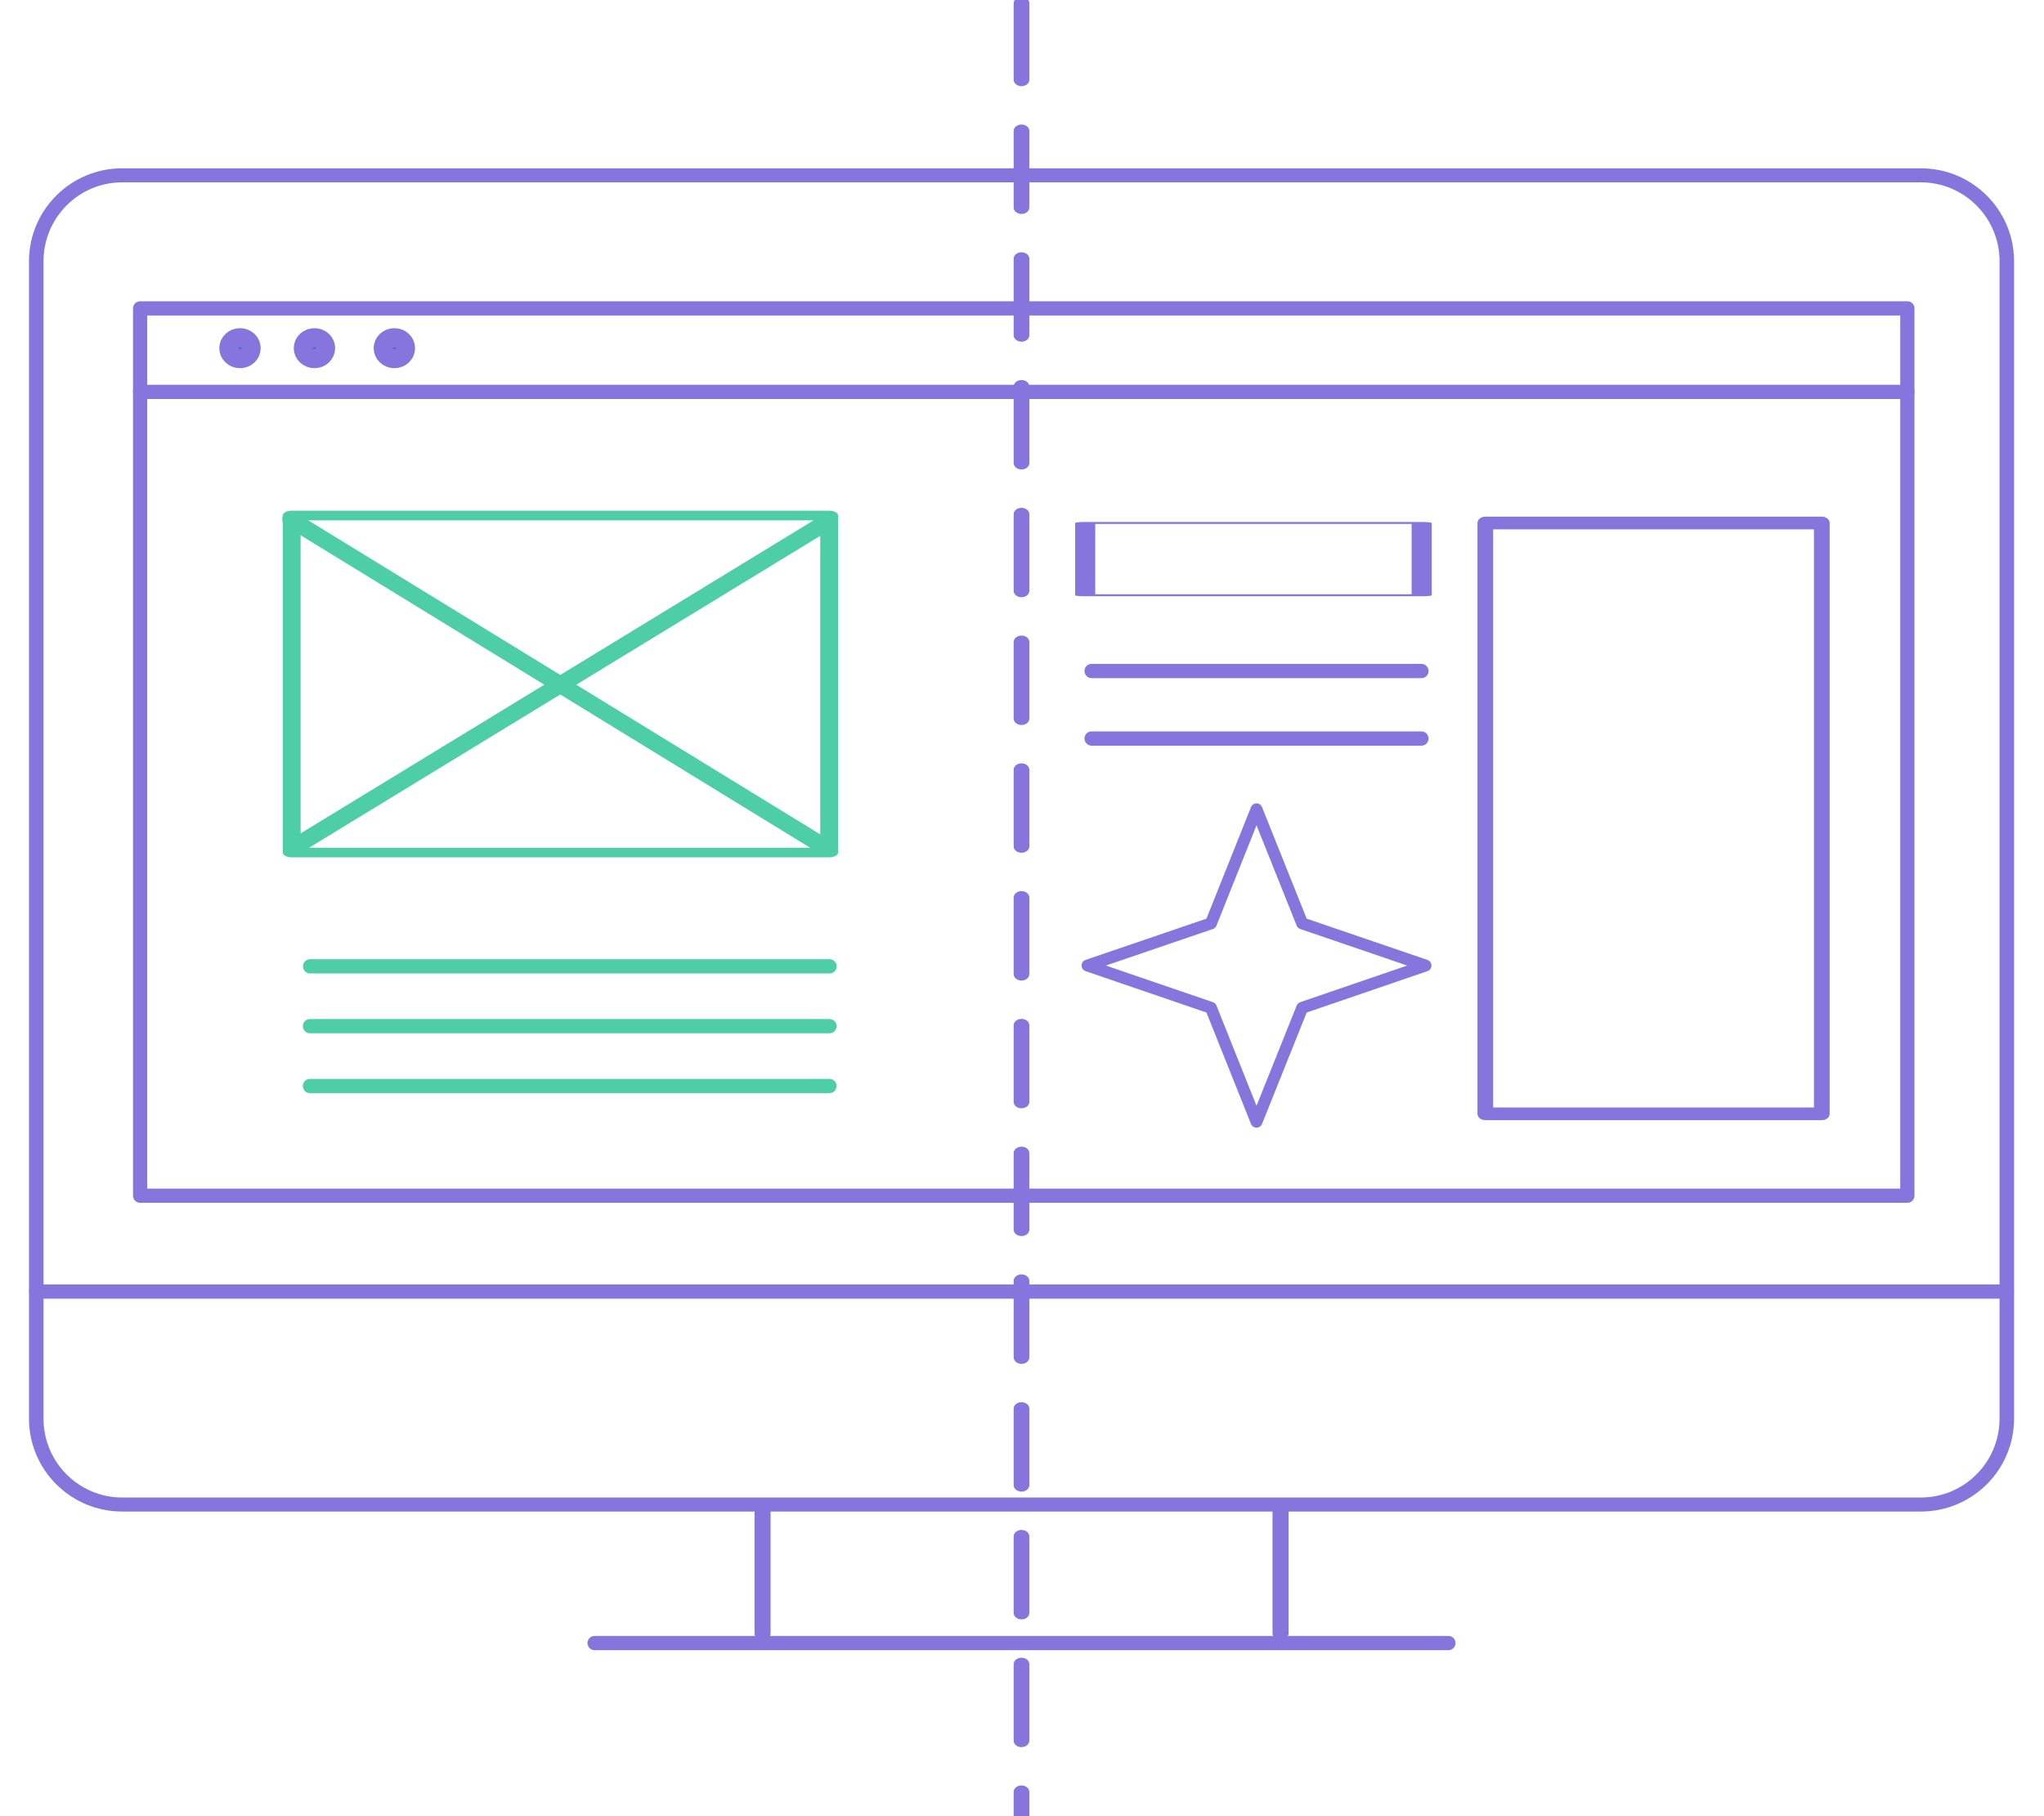
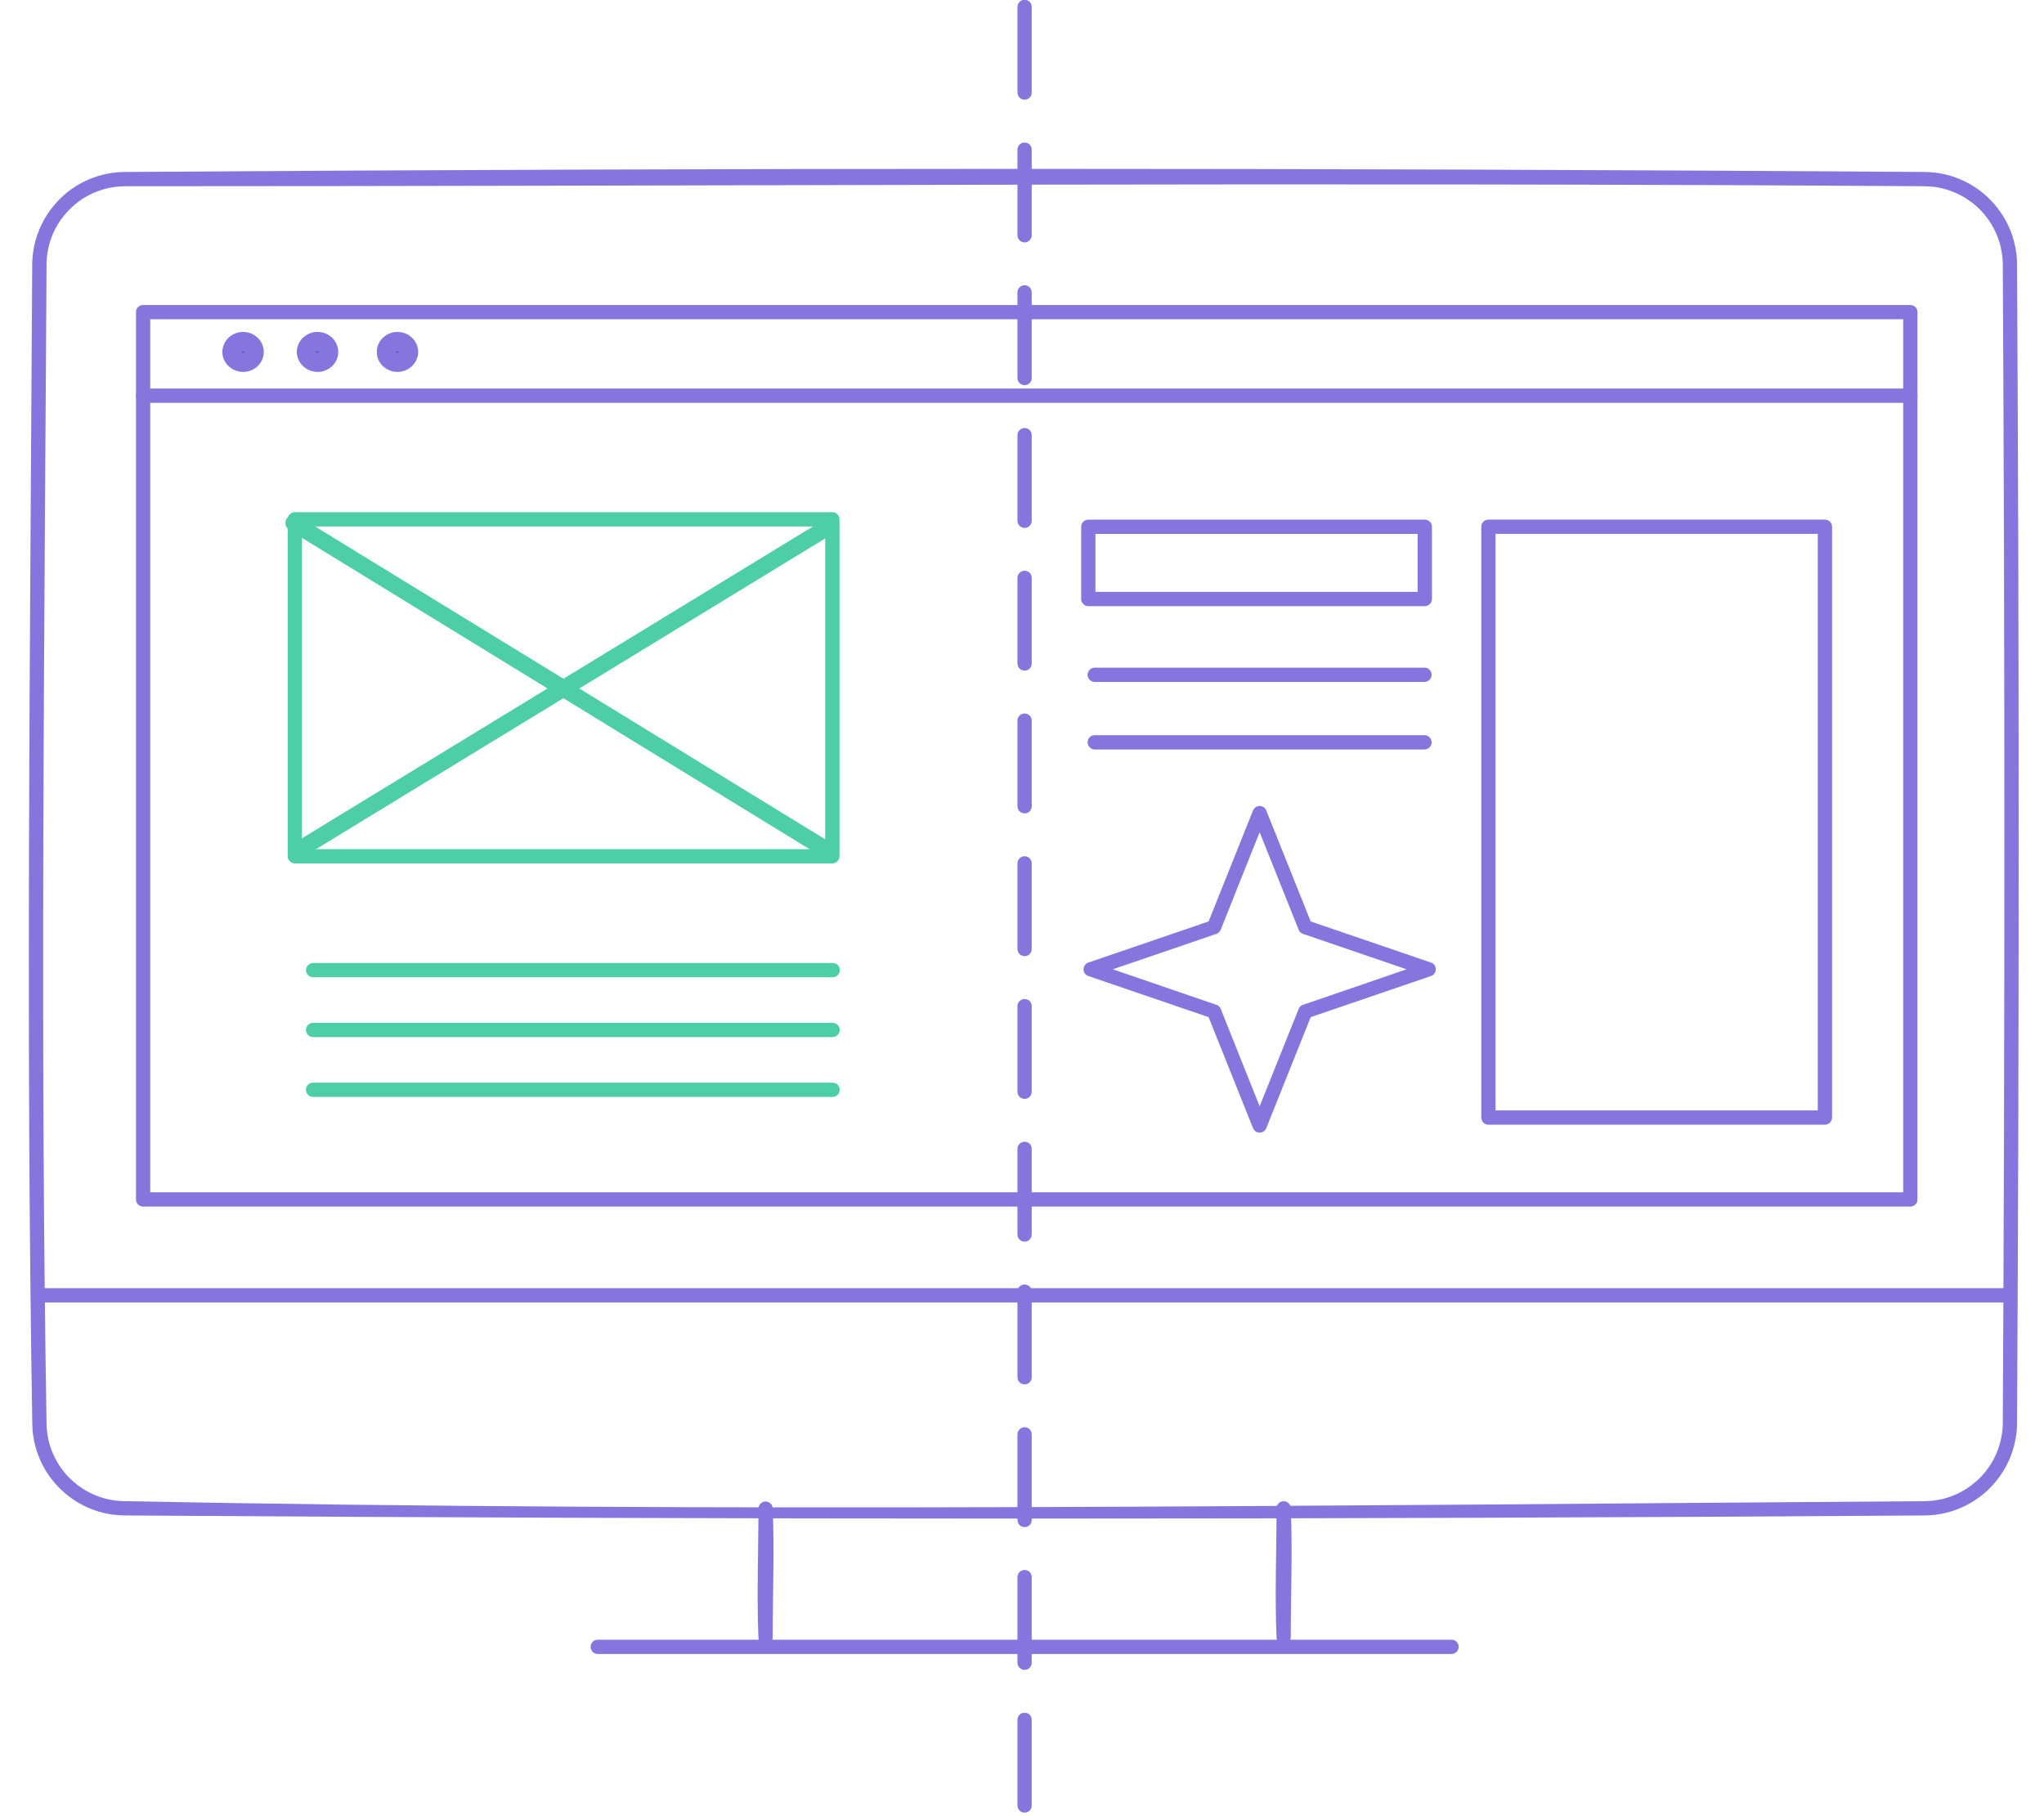
- <svg xmlns="http://www.w3.org/2000/svg" width="100%" height="100%" viewBox="0 0 179 159" version="1.1" xml:space="preserve" style="fill-rule:evenodd;clip-rule:evenodd;stroke-linecap:round;stroke-linejoin:round;stroke-miterlimit:1.5;">
-   <g transform="matrix(1,0,0,1,-3160,-593)">
+ <svg xmlns="http://www.w3.org/2000/svg" width="100%" height="100%" viewBox="0 0 179 159" version="1.1" xml:space="preserve" style="fill-rule:evenodd;clip-rule:evenodd;stroke-linejoin:round;stroke-miterlimit:1.414;">
+   <g transform="matrix(1,0,0,1,-3161,-596)">
    <g id="Artboard1" transform="matrix(1.18391,0,0,1.04947,2864.21,0)">
      <rect x="0" y="0" width="1280" height="800" style="fill:none;" />
-       <g transform="matrix(0.844657,0,0,7.03745,-205.093,-376.612)">
-         <g transform="matrix(1,0,0,0.101779,477.749,90.3858)">
-           <g transform="matrix(0.814584,0,0,1.08366,-3667.91,281.819)">
-             <path d="M4641.43,310.252L4733.22,310.252" style="fill:none;stroke:rgb(134,117,221);stroke-width:1.53px;" />
-           </g>
-           <g transform="matrix(1.35651,0,0,0.97672,-6153.37,316.202)">
-             <rect x="4599.87" y="174.539" width="34.697" height="40.194" style="fill:none;stroke:rgb(78,206,166);stroke-width:1.15px;" />
-           </g>
-           <g transform="matrix(0.814584,0,0,1.08366,-3665.62,282.698)">
-             <rect x="4589.76" y="165.963" width="189.991" height="95.385" style="fill:none;stroke:rgb(134,117,221);stroke-width:1.53px;" />
-           </g>
-           <g transform="matrix(0.804786,0,0,1.03468,-3672.32,301.583)">
-             <path d="M4857.09,150.265C4857.09,144.923 4852.9,140.587 4847.73,140.587L4652.01,140.587C4646.85,140.587 4642.66,144.923 4642.66,150.265L4642.66,280.564C4642.66,285.905 4646.85,290.241 4652.01,290.241L4847.73,290.241C4852.9,290.241 4857.09,285.905 4857.09,280.564L4857.09,150.265Z" style="fill:none;stroke:rgb(134,117,221);stroke-width:1.58px;" />
-           </g>
-           <g transform="matrix(0.814584,0,0,1.08366,-3665.62,282.698)">
-             <path d="M4578.59,271.655L4790.44,271.655" style="fill:none;stroke:rgb(134,117,221);stroke-width:1.53px;" />
-           </g>
-           <g transform="matrix(0.814584,0,0,0.106882,-3646.1,468.846)">
-             <rect x="4667.4" y="174.951" width="36.173" height="78.769" style="fill:none;stroke:rgb(134,117,221);stroke-width:2.16px;" />
-           </g>
-           <g transform="matrix(1,0,0,1.08721,-4766.96,-628.147)">
-             <path d="M4917.27,970.498L4917.27,1169.04" style="fill:none;stroke:rgb(134,117,221);stroke-width:1.37px;stroke-dasharray:8.21,5.48,0,0;" />
-           </g>
-           <g transform="matrix(0.814584,0,0,0.873779,-3611.06,334.677)">
-             <rect x="4667.4" y="174.951" width="36.173" height="78.769" style="fill:none;stroke:rgb(134,117,221);stroke-width:1.69px;" />
-           </g>
-           <g transform="matrix(0.814584,0,0,1.08366,-3665.62,282.698)">
-             <path d="M4589.76,174.943L4779.75,174.943" style="fill:none;stroke:rgb(134,117,221);stroke-width:1.53px;" />
-           </g>
-           <g transform="matrix(0.814584,0,0,1.08366,-3659.77,280.258)">
-             <path d="M4600.85,238.945L4656.7,238.945" style="fill:none;stroke:rgb(78,206,166);stroke-width:1.53px;" />
-           </g>
-           <g transform="matrix(0.814584,0,0,1.08366,-3659.78,287.229)">
-             <path d="M4600.85,238.945L4656.7,238.945" style="fill:none;stroke:rgb(78,206,166);stroke-width:1.53px;" />
-           </g>
-           <g transform="matrix(0.814584,0,0,1.08366,-3659.78,294.2)">
-             <path d="M4600.85,238.945L4656.7,238.945" style="fill:none;stroke:rgb(78,206,166);stroke-width:1.53px;" />
-           </g>
-           <g transform="matrix(0.814584,0,0,8.00344,-175.881,282.698)">
-             <g transform="matrix(1,0,0,0.103005,-4291.8,9.54265)">
-               <path d="M4664.4,294.586L4664.4,312.794" style="fill:none;stroke:rgb(134,117,221);stroke-width:1.73px;" />
-             </g>
-             <g transform="matrix(1,0,0,0.103005,-4236.11,9.53796)">
-               <path d="M4664.4,294.586L4664.4,312.794" style="fill:none;stroke:rgb(134,117,221);stroke-width:1.73px;" />
-             </g>
-           </g>
+       <g transform="matrix(0.844657,0,0,6.14861,-216.585,-261.301)">
+         <g transform="matrix(0.814584,0,0,0.126238,-3175.28,118.044)">
+           <path d="M4733.38,309.502C4733.43,309.518 4733.48,309.53 4733.53,309.551C4733.63,309.595 4733.72,309.659 4733.79,309.739C4734.01,309.983 4734.05,310.351 4733.88,310.636C4733.83,310.729 4733.76,310.81 4733.67,310.873C4733.58,310.936 4733.48,310.98 4733.38,311.003C4733.32,311.014 4733.27,311.014 4733.22,311.019L4641.43,311.019C4641.38,311.014 4641.33,311.014 4641.27,311.003C4641.17,310.98 4641.07,310.936 4640.98,310.873C4640.72,310.68 4640.6,310.328 4640.7,310.015C4640.74,309.913 4640.79,309.819 4640.86,309.739C4640.97,309.619 4641.12,309.535 4641.27,309.502C4641.33,309.491 4641.38,309.491 4641.43,309.485L4733.22,309.485C4733.27,309.491 4733.32,309.496 4733.38,309.502Z" style="fill:rgb(134,117,221);fill-rule:nonzero;" />
        </g>
-         <g transform="matrix(1,0,0,0.135399,-4291.71,0.235484)">
-           <path d="M4925.91,1045.26L4954.79,1045.26" style="fill:none;stroke:rgb(134,117,221);stroke-width:1.25px;" />
+         <g transform="matrix(1.35651,0,0,0.11378,-5660.74,122.049)">
+           <path d="M4634.64,173.698C4634.7,173.726 4634.72,173.727 4634.78,173.781C4634.88,173.883 4634.97,174.063 4635.01,174.276C4635.03,174.39 4635.02,174.421 4635.03,174.539L4635.03,214.733C4635.02,214.851 4635.03,214.883 4635.01,214.997C4634.96,215.253 4634.85,215.46 4634.71,215.543C4634.65,215.58 4634.63,215.575 4634.57,215.585L4599.87,215.585C4599.81,215.575 4599.79,215.58 4599.73,215.543C4599.59,215.46 4599.48,215.253 4599.43,214.997C4599.41,214.883 4599.41,214.851 4599.41,214.733L4599.41,174.539C4599.41,174.421 4599.41,174.39 4599.43,174.276C4599.48,174.019 4599.59,173.813 4599.73,173.73C4599.79,173.693 4599.81,173.697 4599.87,173.688L4634.57,173.688C4634.59,173.691 4634.61,173.695 4634.64,173.698ZM4600.33,175.39L4600.33,213.882L4634.11,213.882L4634.11,175.39C4622.85,175.39 4611.59,175.39 4600.33,175.39Z" style="fill:rgb(78,206,166);fill-rule:nonzero;" />
        </g>
-         <g transform="matrix(1,0,0,0.135399,-4291.71,1.03623)">
-           <path d="M4925.91,1045.26L4954.79,1045.26" style="fill:none;stroke:rgb(134,117,221);stroke-width:1.25px;" />
+         <g transform="matrix(0.814584,0,0,0.126238,-3173,118.146)">
+           <path d="M4779.94,165.222C4780.01,165.248 4780.07,165.265 4780.13,165.299C4780.31,165.4 4780.44,165.569 4780.49,165.765C4780.5,165.829 4780.5,165.897 4780.51,165.963L4780.51,261.349C4780.5,261.415 4780.5,261.483 4780.49,261.547C4780.42,261.81 4780.21,262.019 4779.94,262.09C4779.88,262.107 4779.81,262.107 4779.75,262.116L4589.76,262.116C4589.69,262.107 4589.62,262.107 4589.56,262.09C4589.29,262.019 4589.08,261.81 4589.01,261.547C4589,261.483 4589,261.415 4588.99,261.349L4588.99,165.963C4589,165.897 4589,165.829 4589.01,165.765C4589.08,165.502 4589.29,165.292 4589.56,165.222C4589.62,165.205 4589.69,165.205 4589.76,165.196L4779.75,165.196C4779.81,165.205 4779.88,165.213 4779.94,165.222ZM4590.52,166.73L4590.52,260.581L4778.98,260.581L4778.98,166.73C4716.16,166.73 4653.34,166.73 4590.52,166.73Z" style="fill:rgb(134,117,221);fill-rule:nonzero;" />
        </g>
-         <g transform="matrix(1,0,0,0.135399,-4291.8,-1.69324e-13)">
-           <ellipse cx="4851.42" cy="1018.73" rx="0.978" ry="0.917" style="fill:rgb(81,99,209);stroke:rgb(134,117,221);stroke-width:1.67px;" />
+         <g transform="matrix(0.804786,0,0,0.120533,-3179.69,120.346)">
+           <path d="M4847.86,139.784C4848.25,139.792 4848.64,139.817 4849.02,139.867C4849.77,139.966 4850.51,140.152 4851.21,140.42C4852.67,140.971 4854,141.874 4855.06,143.035C4855.96,144.012 4856.68,145.167 4857.16,146.423C4857.48,147.269 4857.69,148.157 4857.8,149.06C4857.84,149.415 4857.85,149.772 4857.86,150.128C4858.1,193.652 4858.1,237.177 4857.86,280.7C4857.85,281.057 4857.84,281.413 4857.8,281.768C4857.69,282.671 4857.48,283.559 4857.16,284.405C4856.68,285.661 4855.96,286.817 4855.06,287.794C4854,288.954 4852.67,289.857 4851.21,290.408C4850.51,290.676 4849.77,290.863 4849.02,290.961C4848.64,291.011 4848.25,291.036 4847.86,291.044C4782.54,291.513 4717.21,291.513 4651.88,291.044C4651.45,291.035 4651.02,291.005 4650.6,290.943C4649.89,290.841 4649.2,290.661 4648.53,290.408C4647,289.828 4645.61,288.858 4644.52,287.611C4643.69,286.675 4643.03,285.582 4642.59,284.405C4642.3,283.641 4642.09,282.842 4641.98,282.028C4641.93,281.632 4641.9,281.233 4641.89,280.833C4641.18,237.272 4641.65,193.698 4641.88,150.131C4641.9,148.99 4642.09,147.861 4642.46,146.784C4643.05,145.032 4644.11,143.457 4645.48,142.259C4646.35,141.495 4647.35,140.887 4648.41,140.465C4649.12,140.187 4649.85,139.993 4650.6,139.885C4651.02,139.823 4651.45,139.793 4651.88,139.784C4717.21,139.315 4782.54,139.315 4847.86,139.784ZM4652.02,141.39C4651.61,141.393 4651.21,141.419 4650.81,141.477C4650.22,141.563 4649.63,141.715 4649.07,141.929C4648.12,142.286 4647.24,142.817 4646.48,143.486C4645.32,144.5 4644.42,145.833 4643.92,147.316C4643.61,148.228 4643.45,149.183 4643.44,150.148C4643.2,193.696 4642.74,237.251 4643.44,280.793C4643.45,281.132 4643.47,281.469 4643.52,281.804C4643.61,282.493 4643.78,283.169 4644.03,283.816C4644.41,284.812 4644.97,285.737 4645.66,286.528C4646.6,287.585 4647.77,288.407 4649.07,288.899C4649.94,289.231 4650.86,289.405 4651.79,289.435C4717.13,290.749 4782.49,289.907 4847.84,289.437C4848.17,289.43 4848.5,289.409 4848.83,289.366C4849.46,289.283 4850.08,289.126 4850.68,288.899C4851.91,288.433 4853.03,287.668 4853.94,286.685C4854.7,285.858 4855.31,284.879 4855.71,283.816C4855.99,283.099 4856.17,282.347 4856.25,281.581C4856.29,281.281 4856.3,280.979 4856.31,280.677C4856.54,237.169 4856.54,193.659 4856.31,150.151C4856.3,149.849 4856.29,149.547 4856.25,149.247C4856.17,148.482 4855.99,147.73 4855.71,147.012C4855.31,145.949 4854.7,144.971 4853.94,144.143C4853.03,143.161 4851.91,142.396 4850.68,141.929C4850.08,141.702 4849.46,141.545 4848.83,141.462C4848.5,141.419 4848.17,141.398 4847.84,141.391C4782.57,140.922 4717.29,141.39 4652.02,141.39Z" style="fill:rgb(134,117,221);fill-rule:nonzero;" />
        </g>
-         <g transform="matrix(1,0,0,0.135399,-4285.28,-1.69324e-13)">
-           <ellipse cx="4851.42" cy="1018.73" rx="0.978" ry="0.917" style="fill:rgb(81,99,209);stroke:rgb(134,117,221);stroke-width:1.67px;" />
+         <g transform="matrix(0.814584,0,0,0.126238,-3173,118.146)">
+           <path d="M4790.68,270.925C4790.86,271.021 4790.93,271.028 4791.06,271.204C4791.26,271.47 4791.26,271.84 4791.06,272.106C4791.02,272.171 4790.96,272.229 4790.89,272.276C4790.72,272.404 4790.65,272.389 4790.44,272.422L4578.59,272.422C4578.39,272.389 4578.32,272.404 4578.14,272.276C4578.08,272.229 4578.02,272.171 4577.97,272.106C4577.78,271.84 4577.78,271.47 4577.97,271.204C4578.02,271.139 4578.08,271.081 4578.14,271.034C4578.32,270.906 4578.39,270.921 4578.59,270.888L4790.44,270.888C4790.52,270.9 4790.6,270.913 4790.68,270.925Z" style="fill:rgb(134,117,221);fill-rule:nonzero;" />
        </g>
-         <g transform="matrix(1,0,0,0.135399,-4278.28,-1.69324e-13)">
-           <ellipse cx="4851.42" cy="1018.73" rx="0.978" ry="0.917" style="fill:rgb(81,99,209);stroke:rgb(134,117,221);stroke-width:1.67px;" />
+         <g transform="matrix(0.814584,0,0,0.012451,-3153.47,139.831)">
+           <path d="M4703.67,167.238C4703.76,167.414 4703.78,167.416 4703.86,167.763C4704.05,168.548 4704.2,170.081 4704.28,171.973C4704.32,172.952 4704.33,173.905 4704.34,174.95L4704.34,253.719C4704.33,254.764 4704.32,255.718 4704.28,256.696C4704.19,258.912 4703.99,260.612 4703.77,261.233C4703.68,261.468 4703.66,261.439 4703.57,261.498L4667.4,261.498C4667.29,261.43 4667.2,261.312 4667.1,260.906C4666.88,259.988 4666.72,258.049 4666.65,255.733C4666.63,254.856 4666.63,254.619 4666.63,253.719L4666.63,174.95C4666.63,174.05 4666.63,173.814 4666.65,172.937C4666.72,170.62 4666.88,168.681 4667.1,167.763C4667.2,167.358 4667.29,167.24 4667.4,167.171L4703.57,167.171C4703.6,167.194 4703.64,167.216 4703.67,167.238ZM4668.16,182.73L4668.16,245.94L4702.8,245.94L4702.8,182.73C4691.26,182.73 4679.71,182.73 4668.16,182.73Z" style="fill:rgb(134,117,221);fill-rule:nonzero;" />
        </g>
-         <g transform="matrix(1,0,0,0.135399,-4285.95,-0.248366)">
-           <path d="M4850,1035.55L4896.65,1064.16" style="fill:none;stroke:rgb(78,206,166);stroke-width:1.46px;" />
+         <g transform="matrix(1,0,0,0.126651,-4274.33,12.0398)">
+           <path d="M4917.46,1153.31C4917.52,1153.35 4917.58,1153.37 4917.64,1153.42C4917.74,1153.52 4917.82,1153.65 4917.86,1153.8C4917.88,1153.88 4917.88,1153.96 4917.89,1154.04L4917.89,1163.22C4917.87,1163.42 4917.88,1163.49 4917.77,1163.67C4917.62,1163.93 4917.33,1164.05 4917.07,1163.94C4917.01,1163.92 4916.95,1163.88 4916.9,1163.84C4916.85,1163.79 4916.8,1163.73 4916.76,1163.67C4916.66,1163.49 4916.67,1163.42 4916.64,1163.22L4916.64,1154.04C4916.65,1153.96 4916.65,1153.88 4916.67,1153.8C4916.73,1153.57 4916.89,1153.39 4917.07,1153.31C4917.14,1153.29 4917.2,1153.29 4917.27,1153.28C4917.33,1153.29 4917.4,1153.3 4917.46,1153.31ZM4917.46,1138.02C4917.52,1138.05 4917.58,1138.08 4917.64,1138.13C4917.74,1138.22 4917.82,1138.35 4917.86,1138.51C4917.88,1138.58 4917.88,1138.67 4917.89,1138.74L4917.89,1147.92C4917.87,1148.13 4917.88,1148.19 4917.77,1148.37C4917.73,1148.44 4917.69,1148.49 4917.64,1148.54C4917.42,1148.73 4917.12,1148.73 4916.9,1148.54C4916.85,1148.49 4916.8,1148.44 4916.76,1148.37C4916.66,1148.19 4916.67,1148.13 4916.64,1147.92L4916.64,1138.74C4916.65,1138.67 4916.65,1138.58 4916.67,1138.51C4916.73,1138.28 4916.89,1138.09 4917.07,1138.02C4917.14,1137.99 4917.2,1137.99 4917.27,1137.98C4917.33,1137.99 4917.4,1138.01 4917.46,1138.02ZM4917.46,1122.72C4917.52,1122.76 4917.58,1122.78 4917.64,1122.83C4917.74,1122.93 4917.82,1123.06 4917.86,1123.21C4917.88,1123.29 4917.88,1123.37 4917.89,1123.45L4917.89,1132.63C4917.87,1132.83 4917.88,1132.9 4917.77,1133.08C4917.62,1133.34 4917.33,1133.45 4917.07,1133.35C4917.01,1133.33 4916.95,1133.29 4916.9,1133.25C4916.85,1133.2 4916.8,1133.14 4916.76,1133.08C4916.66,1132.9 4916.67,1132.83 4916.64,1132.63L4916.64,1123.45C4916.65,1123.37 4916.65,1123.29 4916.67,1123.21C4916.73,1122.98 4916.89,1122.8 4917.07,1122.72C4917.14,1122.7 4917.2,1122.7 4917.27,1122.68C4917.33,1122.7 4917.4,1122.71 4917.46,1122.72ZM4917.46,1107.43C4917.52,1107.46 4917.58,1107.49 4917.64,1107.54C4917.74,1107.63 4917.82,1107.76 4917.86,1107.92C4917.88,1107.99 4917.88,1108.08 4917.89,1108.15L4917.89,1117.33C4917.87,1117.54 4917.88,1117.61 4917.77,1117.78C4917.73,1117.85 4917.69,1117.9 4917.64,1117.95C4917.42,1118.14 4917.12,1118.14 4916.9,1117.95C4916.85,1117.9 4916.8,1117.85 4916.76,1117.78C4916.66,1117.61 4916.67,1117.54 4916.64,1117.33L4916.64,1108.15C4916.65,1108.08 4916.65,1107.99 4916.67,1107.92C4916.73,1107.69 4916.89,1107.5 4917.07,1107.43C4917.14,1107.4 4917.2,1107.4 4917.27,1107.39C4917.33,1107.4 4917.4,1107.41 4917.46,1107.43ZM4917.46,1092.13C4917.52,1092.17 4917.58,1092.19 4917.64,1092.24C4917.74,1092.34 4917.82,1092.47 4917.86,1092.62C4917.88,1092.7 4917.88,1092.78 4917.89,1092.86L4917.89,1102.04C4917.87,1102.24 4917.88,1102.31 4917.77,1102.49C4917.62,1102.75 4917.33,1102.87 4917.07,1102.76C4917.01,1102.74 4916.95,1102.7 4916.9,1102.65C4916.85,1102.61 4916.8,1102.55 4916.76,1102.49C4916.66,1102.31 4916.67,1102.24 4916.64,1102.04L4916.64,1092.86C4916.65,1092.78 4916.65,1092.7 4916.67,1092.62C4916.73,1092.39 4916.89,1092.21 4917.07,1092.13C4917.14,1092.11 4917.2,1092.11 4917.27,1092.09C4917.33,1092.11 4917.4,1092.12 4917.46,1092.13ZM4917.46,1076.84C4917.52,1076.87 4917.58,1076.9 4917.64,1076.94C4917.74,1077.04 4917.82,1077.17 4917.86,1077.33C4917.88,1077.4 4917.88,1077.49 4917.89,1077.56L4917.89,1086.74C4917.87,1086.95 4917.88,1087.02 4917.77,1087.19C4917.73,1087.26 4917.69,1087.31 4917.64,1087.36C4917.42,1087.55 4917.12,1087.55 4916.9,1087.36C4916.85,1087.31 4916.8,1087.26 4916.76,1087.19C4916.66,1087.02 4916.67,1086.95 4916.64,1086.74L4916.64,1077.56C4916.65,1077.49 4916.65,1077.4 4916.67,1077.33C4916.73,1077.1 4916.89,1076.91 4917.07,1076.84C4917.14,1076.81 4917.2,1076.81 4917.27,1076.8C4917.33,1076.81 4917.4,1076.82 4917.46,1076.84ZM4917.46,1061.54C4917.52,1061.58 4917.58,1061.6 4917.64,1061.65C4917.74,1061.75 4917.82,1061.88 4917.86,1062.03C4917.88,1062.11 4917.88,1062.19 4917.89,1062.27L4917.89,1071.45C4917.87,1071.65 4917.88,1071.72 4917.77,1071.89C4917.73,1071.96 4917.69,1072.02 4917.64,1072.07C4917.58,1072.11 4917.52,1072.15 4917.46,1072.17C4917.21,1072.28 4916.92,1072.16 4916.76,1071.89C4916.66,1071.72 4916.67,1071.65 4916.64,1071.45L4916.64,1062.27C4916.65,1062.19 4916.65,1062.11 4916.67,1062.03C4916.73,1061.8 4916.89,1061.62 4917.07,1061.54C4917.14,1061.52 4917.2,1061.52 4917.27,1061.5C4917.33,1061.52 4917.4,1061.53 4917.46,1061.54ZM4917.46,1046.25C4917.52,1046.28 4917.58,1046.31 4917.64,1046.36C4917.74,1046.45 4917.82,1046.58 4917.86,1046.74C4917.88,1046.81 4917.88,1046.89 4917.89,1046.97L4917.89,1056.15C4917.87,1056.36 4917.88,1056.42 4917.77,1056.6C4917.73,1056.66 4917.69,1056.72 4917.64,1056.77C4917.42,1056.96 4917.12,1056.96 4916.9,1056.77C4916.85,1056.72 4916.8,1056.66 4916.76,1056.6C4916.66,1056.42 4916.67,1056.36 4916.64,1056.15L4916.64,1046.97C4916.65,1046.89 4916.65,1046.81 4916.67,1046.74C4916.73,1046.51 4916.89,1046.32 4917.07,1046.25C4917.14,1046.22 4917.2,1046.22 4917.27,1046.21C4917.33,1046.22 4917.4,1046.23 4917.46,1046.25ZM4917.46,1030.95C4917.52,1030.99 4917.58,1031.01 4917.64,1031.06C4917.74,1031.15 4917.82,1031.29 4917.86,1031.44C4917.88,1031.52 4917.88,1031.6 4917.89,1031.68L4917.89,1040.86C4917.87,1041.06 4917.88,1041.13 4917.77,1041.31C4917.73,1041.37 4917.69,1041.43 4917.64,1041.47C4917.58,1041.52 4917.52,1041.56 4917.46,1041.58C4917.21,1041.68 4916.92,1041.57 4916.76,1041.31C4916.66,1041.13 4916.67,1041.06 4916.64,1040.86L4916.64,1031.68C4916.65,1031.6 4916.65,1031.52 4916.67,1031.44C4916.73,1031.21 4916.89,1031.03 4917.07,1030.95C4917.14,1030.93 4917.2,1030.93 4917.27,1030.91C4917.33,1030.93 4917.4,1030.94 4917.46,1030.95ZM4917.46,1015.66C4917.52,1015.69 4917.58,1015.72 4917.64,1015.76C4917.74,1015.86 4917.82,1015.99 4917.86,1016.15C4917.88,1016.22 4917.88,1016.31 4917.89,1016.38L4917.89,1025.56C4917.87,1025.77 4917.88,1025.83 4917.77,1026.01C4917.73,1026.08 4917.69,1026.13 4917.64,1026.18C4917.58,1026.23 4917.52,1026.26 4917.46,1026.29C4917.21,1026.39 4916.92,1026.28 4916.76,1026.01C4916.66,1025.83 4916.67,1025.77 4916.64,1025.56L4916.64,1016.38C4916.65,1016.31 4916.65,1016.22 4916.67,1016.15C4916.73,1015.92 4916.89,1015.73 4917.07,1015.66C4917.14,1015.63 4917.2,1015.63 4917.27,1015.62C4917.33,1015.63 4917.4,1015.64 4917.46,1015.66ZM4917.46,1000.36C4917.52,1000.4 4917.58,1000.42 4917.64,1000.47C4917.74,1000.57 4917.82,1000.7 4917.86,1000.85C4917.88,1000.93 4917.88,1001.01 4917.89,1001.09L4917.89,1010.26C4917.87,1010.47 4917.88,1010.54 4917.77,1010.72C4917.62,1010.98 4917.33,1011.09 4917.07,1010.99C4917.01,1010.97 4916.95,1010.93 4916.9,1010.88C4916.85,1010.84 4916.8,1010.78 4916.76,1010.72C4916.66,1010.54 4916.67,1010.47 4916.64,1010.26L4916.64,1001.09C4916.65,1001.01 4916.65,1000.93 4916.67,1000.85C4916.73,1000.62 4916.89,1000.44 4917.07,1000.36C4917.14,1000.34 4917.2,1000.34 4917.27,1000.32C4917.33,1000.34 4917.4,1000.35 4917.46,1000.36ZM4917.46,985.066C4917.52,985.102 4917.58,985.128 4917.64,985.175C4917.74,985.27 4917.82,985.403 4917.86,985.557C4917.88,985.633 4917.88,985.715 4917.89,985.793L4917.89,994.97C4917.87,995.177 4917.88,995.244 4917.77,995.42C4917.62,995.685 4917.33,995.799 4917.07,995.698C4917.01,995.673 4916.95,995.636 4916.9,995.589C4916.85,995.542 4916.8,995.484 4916.76,995.42C4916.66,995.244 4916.67,995.177 4916.64,994.97L4916.64,985.793C4916.65,985.715 4916.65,985.633 4916.67,985.557C4916.73,985.326 4916.89,985.141 4917.07,985.066C4917.14,985.041 4917.2,985.041 4917.27,985.029C4917.33,985.041 4917.4,985.054 4917.46,985.066ZM4917.46,969.771C4917.52,969.807 4917.58,969.833 4917.64,969.88C4917.74,969.974 4917.82,970.108 4917.86,970.262C4917.88,970.338 4917.88,970.419 4917.89,970.498L4917.89,979.675C4917.87,979.882 4917.88,979.949 4917.77,980.125C4917.62,980.39 4917.33,980.504 4917.07,980.403C4917.01,980.378 4916.95,980.341 4916.9,980.294C4916.85,980.247 4916.8,980.189 4916.76,980.125C4916.66,979.949 4916.67,979.882 4916.64,979.675L4916.64,970.498C4916.65,970.419 4916.65,970.338 4916.67,970.262C4916.73,970.031 4916.89,969.846 4917.07,969.771C4917.14,969.746 4917.2,969.746 4917.27,969.733C4917.33,969.746 4917.4,969.758 4917.46,969.771Z" style="fill:rgb(134,117,221);fill-rule:nonzero;" />
        </g>
-         <g transform="matrix(1,0,0,0.135399,-4285.95,-0.248366)">
-           <path d="M4896.65,1035.98L4850.32,1064.25" style="fill:none;stroke:rgb(78,206,166);stroke-width:1.46px;" />
+         <g transform="matrix(0.814584,0,0,0.101789,-3118.43,124.201)">
+           <path d="M4703.7,174.014C4703.82,174.052 4703.85,174.053 4703.95,174.127C4704.11,174.238 4704.23,174.417 4704.29,174.626C4704.33,174.765 4704.32,174.805 4704.34,174.951L4704.34,253.72C4704.32,253.866 4704.33,253.906 4704.29,254.045C4704.21,254.308 4704.04,254.519 4703.83,254.614C4703.72,254.665 4703.69,254.659 4703.57,254.672L4667.4,254.672C4667.28,254.659 4667.24,254.665 4667.13,254.614C4666.92,254.519 4666.75,254.308 4666.67,254.045C4666.63,253.906 4666.64,253.866 4666.63,253.72L4666.63,174.951C4666.64,174.805 4666.63,174.765 4666.67,174.626C4666.75,174.363 4666.92,174.152 4667.13,174.057C4667.24,174.006 4667.28,174.012 4667.4,173.999L4703.57,173.999C4703.61,174.004 4703.66,174.009 4703.7,174.014ZM4668.16,175.903L4668.16,252.768L4702.8,252.768L4702.8,175.903C4691.26,175.903 4679.71,175.903 4668.16,175.903Z" style="fill:rgb(134,117,221);fill-rule:nonzero;" />
        </g>
-         <g transform="matrix(1,0,0,0.135399,-4293.7,0.00690941)">
-           <path d="M4942.34,1059.06L4946.34,1069.05L4957.14,1072.74L4946.34,1076.44L4942.34,1086.42L4938.35,1076.44L4927.54,1072.74L4938.35,1069.05L4942.34,1059.06Z" style="fill:none;stroke:rgb(134,117,221);stroke-width:1.04px;" />
+         <g transform="matrix(0.814584,0,0,0.126238,-3173,118.146)">
+           <path d="M4779.96,174.207C4780.14,174.287 4780.2,174.292 4780.33,174.441C4780.37,174.496 4780.41,174.558 4780.44,174.625C4780.6,174.968 4780.48,175.385 4780.16,175.589C4779.99,175.696 4779.94,175.683 4779.75,175.711L4589.76,175.711C4589.57,175.683 4589.51,175.696 4589.34,175.589C4589.02,175.385 4588.9,174.968 4589.06,174.625C4589.09,174.558 4589.13,174.496 4589.18,174.441C4589.27,174.33 4589.4,174.249 4589.54,174.207C4589.61,174.187 4589.68,174.187 4589.76,174.176L4779.75,174.176C4779.82,174.187 4779.89,174.197 4779.96,174.207Z" style="fill:rgb(134,117,221);fill-rule:nonzero;" />
+         </g>
+         <g transform="matrix(0.814584,0,0,0.126238,-3167.14,117.862)">
+           <path d="M4656.82,238.189C4656.86,238.199 4656.91,238.206 4656.95,238.22C4657.03,238.247 4657.1,238.288 4657.17,238.34C4657.23,238.392 4657.29,238.455 4657.34,238.526C4657.5,238.778 4657.5,239.113 4657.34,239.365C4657.29,239.436 4657.23,239.499 4657.17,239.551C4657.07,239.629 4656.95,239.681 4656.82,239.702C4656.78,239.709 4656.74,239.709 4656.7,239.713L4600.85,239.713C4600.8,239.709 4600.76,239.709 4600.72,239.702C4600.55,239.674 4600.4,239.59 4600.28,239.465C4600.22,239.403 4600.18,239.331 4600.14,239.254C4600.02,238.978 4600.08,238.648 4600.28,238.426C4600.34,238.363 4600.41,238.311 4600.48,238.271C4600.56,238.23 4600.64,238.203 4600.72,238.189C4600.76,238.182 4600.8,238.182 4600.85,238.178L4656.7,238.178C4656.74,238.182 4656.78,238.185 4656.82,238.189Z" style="fill:rgb(78,206,166);fill-rule:nonzero;" />
+         </g>
+         <g transform="matrix(0.814584,0,0,0.126238,-3167.15,118.674)">
+           <path d="M4656.82,238.189C4656.86,238.199 4656.91,238.206 4656.95,238.22C4657.07,238.261 4657.18,238.332 4657.26,238.426C4657.32,238.488 4657.37,238.56 4657.4,238.637C4657.43,238.715 4657.45,238.798 4657.46,238.882C4657.49,239.182 4657.33,239.477 4657.06,239.62C4656.99,239.66 4656.91,239.688 4656.82,239.702C4656.78,239.709 4656.74,239.709 4656.7,239.713L4600.85,239.713C4600.8,239.709 4600.76,239.709 4600.72,239.702C4600.64,239.688 4600.56,239.66 4600.48,239.62C4600.22,239.477 4600.06,239.182 4600.08,238.882C4600.09,238.798 4600.11,238.715 4600.14,238.637C4600.18,238.56 4600.23,238.488 4600.28,238.426C4600.4,238.301 4600.55,238.216 4600.72,238.189C4600.76,238.182 4600.8,238.182 4600.85,238.178L4656.7,238.178C4656.74,238.182 4656.78,238.185 4656.82,238.189Z" style="fill:rgb(78,206,166);fill-rule:nonzero;" />
+         </g>
+         <g transform="matrix(0.814584,0,0,0.126238,-3167.15,119.486)">
+           <path d="M4656.82,238.189C4656.86,238.199 4656.91,238.206 4656.95,238.22C4657.03,238.247 4657.1,238.288 4657.17,238.34C4657.23,238.392 4657.29,238.455 4657.34,238.526C4657.5,238.778 4657.5,239.113 4657.34,239.365C4657.29,239.436 4657.23,239.499 4657.17,239.551C4657.07,239.629 4656.95,239.681 4656.82,239.702C4656.78,239.709 4656.74,239.709 4656.7,239.713L4600.85,239.713C4600.8,239.709 4600.76,239.709 4600.72,239.702C4600.55,239.674 4600.4,239.59 4600.28,239.465C4600.23,239.403 4600.18,239.331 4600.14,239.254C4600.02,238.978 4600.08,238.648 4600.28,238.426C4600.34,238.363 4600.41,238.311 4600.48,238.271C4600.56,238.23 4600.64,238.203 4600.72,238.189C4600.76,238.182 4600.8,238.182 4600.85,238.178L4656.7,238.178C4656.74,238.182 4656.78,238.185 4656.82,238.189Z" style="fill:rgb(78,206,166);fill-rule:nonzero;" />
+         </g>
+         <g transform="matrix(0.814584,0,0,0.0960359,-3179.29,127.043)">
+           <path d="M4664.49,293.586C4664.56,293.6 4664.62,293.618 4664.68,293.65C4664.86,293.747 4665.02,293.935 4665.1,294.171C4665.13,294.277 4665.15,294.386 4665.16,294.501C4665.36,300.593 4665.16,306.696 4665.16,312.794C4665.16,312.87 4665.16,312.889 4665.15,312.964C4665.13,313.162 4665.06,313.347 4664.95,313.492C4664.89,313.574 4664.82,313.643 4664.74,313.694C4664.4,313.92 4663.97,313.774 4663.76,313.359C4663.69,313.213 4663.65,313.052 4663.63,312.879C4663.44,306.787 4663.63,300.684 4663.63,294.586C4663.63,294.47 4663.64,294.36 4663.67,294.25C4663.75,293.979 4663.91,293.758 4664.11,293.65C4664.19,293.607 4664.28,293.588 4664.36,293.579C4664.43,293.579 4664.43,293.579 4664.49,293.586Z" style="fill:rgb(134,117,221);fill-rule:nonzero;" />
+         </g>
+         <g transform="matrix(0.814584,0,0,0.0960359,-3133.92,127.039)">
+           <path d="M4664.49,293.586C4664.56,293.6 4664.62,293.618 4664.68,293.65C4664.86,293.747 4665.01,293.935 4665.1,294.171C4665.13,294.277 4665.15,294.386 4665.16,294.501C4665.36,300.593 4665.16,306.696 4665.16,312.794C4665.16,312.968 4665.13,313.132 4665.07,313.286C4665.02,313.385 4664.97,313.475 4664.9,313.551C4664.62,313.882 4664.18,313.882 4663.89,313.551C4663.78,313.419 4663.69,313.242 4663.65,313.048C4663.64,312.974 4663.64,312.955 4663.63,312.879C4663.44,306.787 4663.63,300.684 4663.63,294.586C4663.63,294.47 4663.64,294.36 4663.67,294.25C4663.75,293.979 4663.91,293.758 4664.11,293.65C4664.19,293.607 4664.28,293.588 4664.36,293.579C4664.43,293.579 4664.43,293.579 4664.49,293.586Z" style="fill:rgb(134,117,221);fill-rule:nonzero;" />
+         </g>
+         <g transform="matrix(1,0,0,0.154972,-4276.83,-17.9682)">
+           <path d="M4954.87,1044.64C4954.94,1044.66 4954.96,1044.66 4955.03,1044.68C4955.13,1044.73 4955.22,1044.8 4955.28,1044.88C4955.45,1045.1 4955.45,1045.42 4955.28,1045.64C4955.23,1045.71 4955.17,1045.76 4955.1,1045.8C4955.03,1045.84 4954.95,1045.87 4954.87,1045.88C4954.84,1045.88 4954.82,1045.88 4954.79,1045.89L4925.91,1045.89C4925.88,1045.88 4925.85,1045.88 4925.82,1045.88C4925.74,1045.87 4925.66,1045.84 4925.59,1045.8C4925.33,1045.65 4925.21,1045.31 4925.33,1045.02C4925.36,1044.95 4925.41,1044.88 4925.47,1044.82C4925.54,1044.74 4925.64,1044.69 4925.74,1044.66C4925.82,1044.64 4925.83,1044.64 4925.91,1044.64L4954.79,1044.64C4954.82,1044.64 4954.84,1044.64 4954.87,1044.64Z" style="fill:rgb(134,117,221);fill-rule:nonzero;" />
+         </g>
+         <g transform="matrix(1,0,0,0.154972,-4276.83,-17.0517)">
+           <path d="M4954.87,1044.64C4954.94,1044.66 4954.96,1044.66 4955.03,1044.68C4955.13,1044.73 4955.22,1044.8 4955.28,1044.88C4955.34,1044.95 4955.37,1045.02 4955.39,1045.1C4955.47,1045.37 4955.34,1045.66 4955.1,1045.8C4955.03,1045.84 4954.95,1045.87 4954.87,1045.88C4954.84,1045.88 4954.82,1045.88 4954.79,1045.89L4925.91,1045.89C4925.83,1045.88 4925.82,1045.88 4925.74,1045.87C4925.64,1045.84 4925.54,1045.78 4925.47,1045.7C4925.25,1045.49 4925.22,1045.13 4925.41,1044.88C4925.46,1044.82 4925.52,1044.76 4925.59,1044.72C4925.66,1044.68 4925.74,1044.65 4925.82,1044.64C4925.85,1044.64 4925.88,1044.64 4925.91,1044.64L4954.79,1044.64C4954.82,1044.64 4954.84,1044.64 4954.87,1044.64Z" style="fill:rgb(134,117,221);fill-rule:nonzero;" />
+         </g>
+         <g transform="matrix(1,0,0,0.154972,-4276.92,-18.2378)">
+           <ellipse cx="4851.42" cy="1018.73" rx="0.978" ry="0.917" style="fill:rgb(81,99,209);" />
+         </g>
+         <g transform="matrix(1,0,0,0.154972,-4276.92,-18.2378)">
+           <path d="M4851.51,1016.98C4851.6,1016.99 4851.68,1017 4851.77,1017.01C4851.97,1017.05 4852.16,1017.12 4852.34,1017.22C4852.53,1017.34 4852.71,1017.48 4852.85,1017.66C4852.98,1017.82 4853.08,1018 4853.14,1018.2C4853.2,1018.37 4853.23,1018.55 4853.23,1018.73C4853.23,1018.88 4853.21,1019.03 4853.17,1019.18C4853.14,1019.3 4853.09,1019.41 4853.04,1019.51C4852.83,1019.92 4852.46,1020.23 4852.02,1020.38C4851.83,1020.45 4851.62,1020.48 4851.42,1020.48C4850.78,1020.48 4850.16,1020.14 4849.84,1019.59C4849.76,1019.46 4849.7,1019.32 4849.66,1019.18C4849.62,1019.03 4849.6,1018.88 4849.6,1018.73C4849.6,1018.55 4849.63,1018.37 4849.69,1018.2C4849.76,1018 4849.85,1017.82 4849.98,1017.66C4850.12,1017.48 4850.3,1017.33 4850.5,1017.22C4850.67,1017.12 4850.86,1017.05 4851.06,1017.01C4851.15,1017 4851.24,1016.99 4851.33,1016.98C4851.42,1016.98 4851.42,1016.98 4851.51,1016.98ZM4851.4,1018.65C4851.36,1018.65 4851.32,1018.66 4851.29,1018.69C4851.28,1018.7 4851.28,1018.71 4851.27,1018.73C4851.27,1018.73 4851.27,1018.74 4851.28,1018.75C4851.29,1018.76 4851.3,1018.77 4851.31,1018.78C4851.38,1018.83 4851.48,1018.82 4851.54,1018.77C4851.55,1018.76 4851.56,1018.75 4851.56,1018.74C4851.56,1018.73 4851.56,1018.72 4851.56,1018.71C4851.55,1018.7 4851.54,1018.69 4851.52,1018.68C4851.51,1018.67 4851.49,1018.66 4851.47,1018.65C4851.45,1018.65 4851.43,1018.65 4851.4,1018.65Z" style="fill:rgb(134,117,221);fill-rule:nonzero;" />
+         </g>
+         <g transform="matrix(1,0,0,0.154972,-4270.4,-18.2378)">
+           <ellipse cx="4851.42" cy="1018.73" rx="0.978" ry="0.917" style="fill:rgb(81,99,209);" />
+         </g>
+         <g transform="matrix(1,0,0,0.154972,-4270.4,-18.2378)">
+           <path d="M4851.51,1016.98C4851.6,1016.99 4851.68,1017 4851.77,1017.01C4851.97,1017.05 4852.16,1017.12 4852.34,1017.22C4852.53,1017.34 4852.71,1017.48 4852.85,1017.66C4852.98,1017.82 4853.08,1018 4853.14,1018.2C4853.2,1018.37 4853.23,1018.55 4853.23,1018.73C4853.23,1018.88 4853.21,1019.03 4853.17,1019.18C4853.13,1019.32 4853.07,1019.46 4853,1019.59C4852.78,1019.96 4852.43,1020.24 4852.02,1020.38C4851.83,1020.45 4851.62,1020.48 4851.42,1020.48C4850.78,1020.48 4850.16,1020.14 4849.84,1019.59C4849.76,1019.46 4849.7,1019.32 4849.66,1019.18C4849.62,1019.03 4849.6,1018.88 4849.6,1018.73C4849.6,1018.55 4849.63,1018.37 4849.69,1018.2C4849.76,1018 4849.85,1017.82 4849.98,1017.66C4850.12,1017.48 4850.3,1017.34 4850.5,1017.22C4850.67,1017.12 4850.86,1017.05 4851.06,1017.01C4851.15,1017 4851.24,1016.99 4851.33,1016.98C4851.42,1016.98 4851.42,1016.98 4851.51,1016.98ZM4851.4,1018.65C4851.36,1018.65 4851.32,1018.66 4851.29,1018.69C4851.28,1018.7 4851.28,1018.71 4851.27,1018.73C4851.27,1018.73 4851.27,1018.74 4851.28,1018.75C4851.29,1018.76 4851.3,1018.77 4851.31,1018.78C4851.38,1018.83 4851.47,1018.82 4851.53,1018.77C4851.55,1018.76 4851.56,1018.75 4851.56,1018.74C4851.56,1018.73 4851.56,1018.72 4851.56,1018.71C4851.55,1018.7 4851.54,1018.69 4851.52,1018.68C4851.51,1018.67 4851.49,1018.66 4851.47,1018.65C4851.45,1018.65 4851.43,1018.65 4851.4,1018.65Z" style="fill:rgb(134,117,221);fill-rule:nonzero;" />
+         </g>
+         <g transform="matrix(1,0,0,0.154972,-4263.4,-18.2378)">
+           <ellipse cx="4851.42" cy="1018.73" rx="0.978" ry="0.917" style="fill:rgb(81,99,209);" />
+         </g>
+         <g transform="matrix(1,0,0,0.154972,-4263.4,-18.2378)">
+           <path d="M4851.51,1016.98C4851.6,1016.99 4851.68,1017 4851.77,1017.01C4851.97,1017.05 4852.16,1017.12 4852.34,1017.22C4852.53,1017.34 4852.71,1017.48 4852.85,1017.66C4852.98,1017.82 4853.08,1018 4853.14,1018.2C4853.2,1018.37 4853.23,1018.55 4853.23,1018.73C4853.23,1018.91 4853.2,1019.09 4853.14,1019.26C4853.1,1019.4 4853.03,1019.54 4852.95,1019.66C4852.62,1020.17 4852.03,1020.48 4851.42,1020.48C4850.81,1020.48 4850.21,1020.17 4849.88,1019.66C4849.8,1019.54 4849.74,1019.4 4849.69,1019.26C4849.63,1019.09 4849.61,1018.91 4849.61,1018.73C4849.61,1018.55 4849.63,1018.37 4849.69,1018.2C4849.76,1018 4849.85,1017.82 4849.98,1017.66C4850.12,1017.48 4850.3,1017.34 4850.5,1017.22C4850.67,1017.12 4850.86,1017.05 4851.06,1017.01C4851.15,1017 4851.24,1016.99 4851.33,1016.98C4851.42,1016.98 4851.42,1016.98 4851.51,1016.98ZM4851.4,1018.65C4851.37,1018.65 4851.33,1018.66 4851.3,1018.69C4851.29,1018.7 4851.28,1018.71 4851.27,1018.72C4851.27,1018.73 4851.27,1018.74 4851.28,1018.75C4851.29,1018.77 4851.3,1018.78 4851.32,1018.79C4851.38,1018.83 4851.48,1018.82 4851.54,1018.77C4851.55,1018.76 4851.56,1018.75 4851.56,1018.74C4851.56,1018.73 4851.56,1018.72 4851.56,1018.71C4851.55,1018.7 4851.54,1018.69 4851.52,1018.68C4851.51,1018.67 4851.49,1018.66 4851.47,1018.65C4851.45,1018.65 4851.43,1018.65 4851.4,1018.65Z" style="fill:rgb(134,117,221);fill-rule:nonzero;" />
+         </g>
+         <g transform="matrix(1,0,0,0.154972,-4271.07,-18.522)">
+           <path d="M4850.06,1034.83C4850.1,1034.83 4850.14,1034.84 4850.17,1034.84C4850.27,1034.87 4850.29,1034.88 4850.38,1034.93L4897.03,1063.54C4897.06,1063.56 4897.09,1063.58 4897.12,1063.6C4897.18,1063.65 4897.23,1063.71 4897.27,1063.78C4897.43,1064.04 4897.4,1064.39 4897.2,1064.63C4897.15,1064.69 4897.09,1064.74 4897.03,1064.78C4896.96,1064.82 4896.89,1064.85 4896.82,1064.87C4896.67,1064.9 4896.51,1064.89 4896.37,1064.83C4896.33,1064.82 4896.3,1064.8 4896.27,1064.78L4849.62,1036.17C4849.59,1036.15 4849.56,1036.13 4849.53,1036.11C4849.47,1036.06 4849.42,1036 4849.38,1035.93C4849.24,1035.7 4849.24,1035.4 4849.38,1035.17C4849.42,1035.11 4849.47,1035.05 4849.53,1035C4849.61,1034.92 4849.72,1034.87 4849.83,1034.84C4849.87,1034.84 4849.91,1034.83 4849.94,1034.83C4849.98,1034.83 4850.02,1034.83 4850.06,1034.83Z" style="fill:rgb(78,206,166);fill-rule:nonzero;" />
+         </g>
+         <g transform="matrix(1,0,0,0.154972,-4271.07,-18.522)">
+           <path d="M4896.7,1035.25C4896.74,1035.26 4896.78,1035.26 4896.82,1035.27C4896.93,1035.3 4897.03,1035.35 4897.12,1035.42C4897.18,1035.47 4897.23,1035.53 4897.27,1035.6C4897.41,1035.83 4897.41,1036.13 4897.27,1036.36C4897.23,1036.42 4897.18,1036.48 4897.12,1036.53C4897.09,1036.56 4897.06,1036.58 4897.03,1036.6L4850.7,1064.87C4850.67,1064.89 4850.64,1064.91 4850.6,1064.93C4850.53,1064.95 4850.45,1064.97 4850.38,1064.98C4850.3,1064.98 4850.23,1064.98 4850.15,1064.96C4849.85,1064.89 4849.62,1064.62 4849.6,1064.31C4849.59,1064.23 4849.6,1064.15 4849.61,1064.08C4849.65,1063.93 4849.73,1063.8 4849.85,1063.7C4849.88,1063.67 4849.91,1063.65 4849.94,1063.63L4896.27,1035.36C4896.36,1035.31 4896.38,1035.29 4896.48,1035.27C4896.52,1035.26 4896.55,1035.26 4896.59,1035.25C4896.63,1035.25 4896.67,1035.25 4896.7,1035.25Z" style="fill:rgb(78,206,166);fill-rule:nonzero;" />
+         </g>
+         <g transform="matrix(1,0,0,0.154972,-4278.82,-18.2299)">
+           <path d="M4942.42,1058.44C4942.5,1058.46 4942.52,1058.46 4942.58,1058.49C4942.69,1058.53 4942.78,1058.6 4942.84,1058.69C4942.89,1058.75 4942.89,1058.76 4942.92,1058.83L4946.81,1068.55L4957.34,1072.15L4957.42,1072.18C4957.44,1072.19 4957.47,1072.21 4957.49,1072.22C4957.56,1072.27 4957.61,1072.33 4957.66,1072.39C4957.82,1072.63 4957.79,1072.94 4957.61,1073.15C4957.56,1073.21 4957.49,1073.27 4957.42,1073.3C4957.39,1073.31 4957.37,1073.32 4957.34,1073.33L4946.81,1076.93L4942.92,1086.65L4942.89,1086.73C4942.84,1086.8 4942.79,1086.86 4942.73,1086.91C4942.5,1087.09 4942.18,1087.09 4941.96,1086.91C4941.89,1086.86 4941.84,1086.8 4941.8,1086.73C4941.78,1086.7 4941.77,1086.68 4941.76,1086.65L4937.87,1076.93L4927.34,1073.33L4927.27,1073.3C4927.24,1073.29 4927.22,1073.28 4927.2,1073.26C4927.13,1073.21 4927.07,1073.16 4927.02,1073.09C4926.87,1072.86 4926.89,1072.54 4927.07,1072.33C4927.13,1072.27 4927.19,1072.22 4927.27,1072.18C4927.29,1072.17 4927.32,1072.16 4927.34,1072.15L4937.87,1068.55L4941.76,1058.83L4941.8,1058.76C4941.84,1058.69 4941.85,1058.68 4941.9,1058.62C4941.97,1058.55 4942.07,1058.49 4942.18,1058.46C4942.25,1058.44 4942.27,1058.44 4942.34,1058.44C4942.37,1058.44 4942.4,1058.44 4942.42,1058.44ZM4938.93,1069.28C4938.9,1069.34 4938.89,1069.36 4938.85,1069.41C4938.79,1069.5 4938.71,1069.56 4938.62,1069.61C4938.6,1069.62 4938.57,1069.63 4938.55,1069.64L4929.48,1072.74L4938.55,1075.85L4938.62,1075.87C4938.64,1075.89 4938.66,1075.9 4938.69,1075.91C4938.75,1075.95 4938.81,1076.01 4938.85,1076.07C4938.89,1076.12 4938.9,1076.14 4938.93,1076.2L4942.34,1084.74L4945.76,1076.2L4945.79,1076.13C4945.83,1076.08 4945.83,1076.06 4945.88,1076.01C4945.93,1075.95 4946,1075.91 4946.07,1075.87C4946.09,1075.86 4946.11,1075.86 4946.14,1075.85L4955.21,1072.74L4946.14,1069.64L4946.07,1069.61C4946.01,1069.58 4945.99,1069.57 4945.94,1069.53C4945.88,1069.48 4945.83,1069.42 4945.79,1069.35C4945.78,1069.33 4945.77,1069.3 4945.76,1069.28L4942.34,1060.74C4941.2,1063.59 4940.06,1066.43 4938.93,1069.28Z" style="fill:rgb(134,117,221);fill-rule:nonzero;" />
        </g>
      </g>
    </g>
  </g>
</svg>
